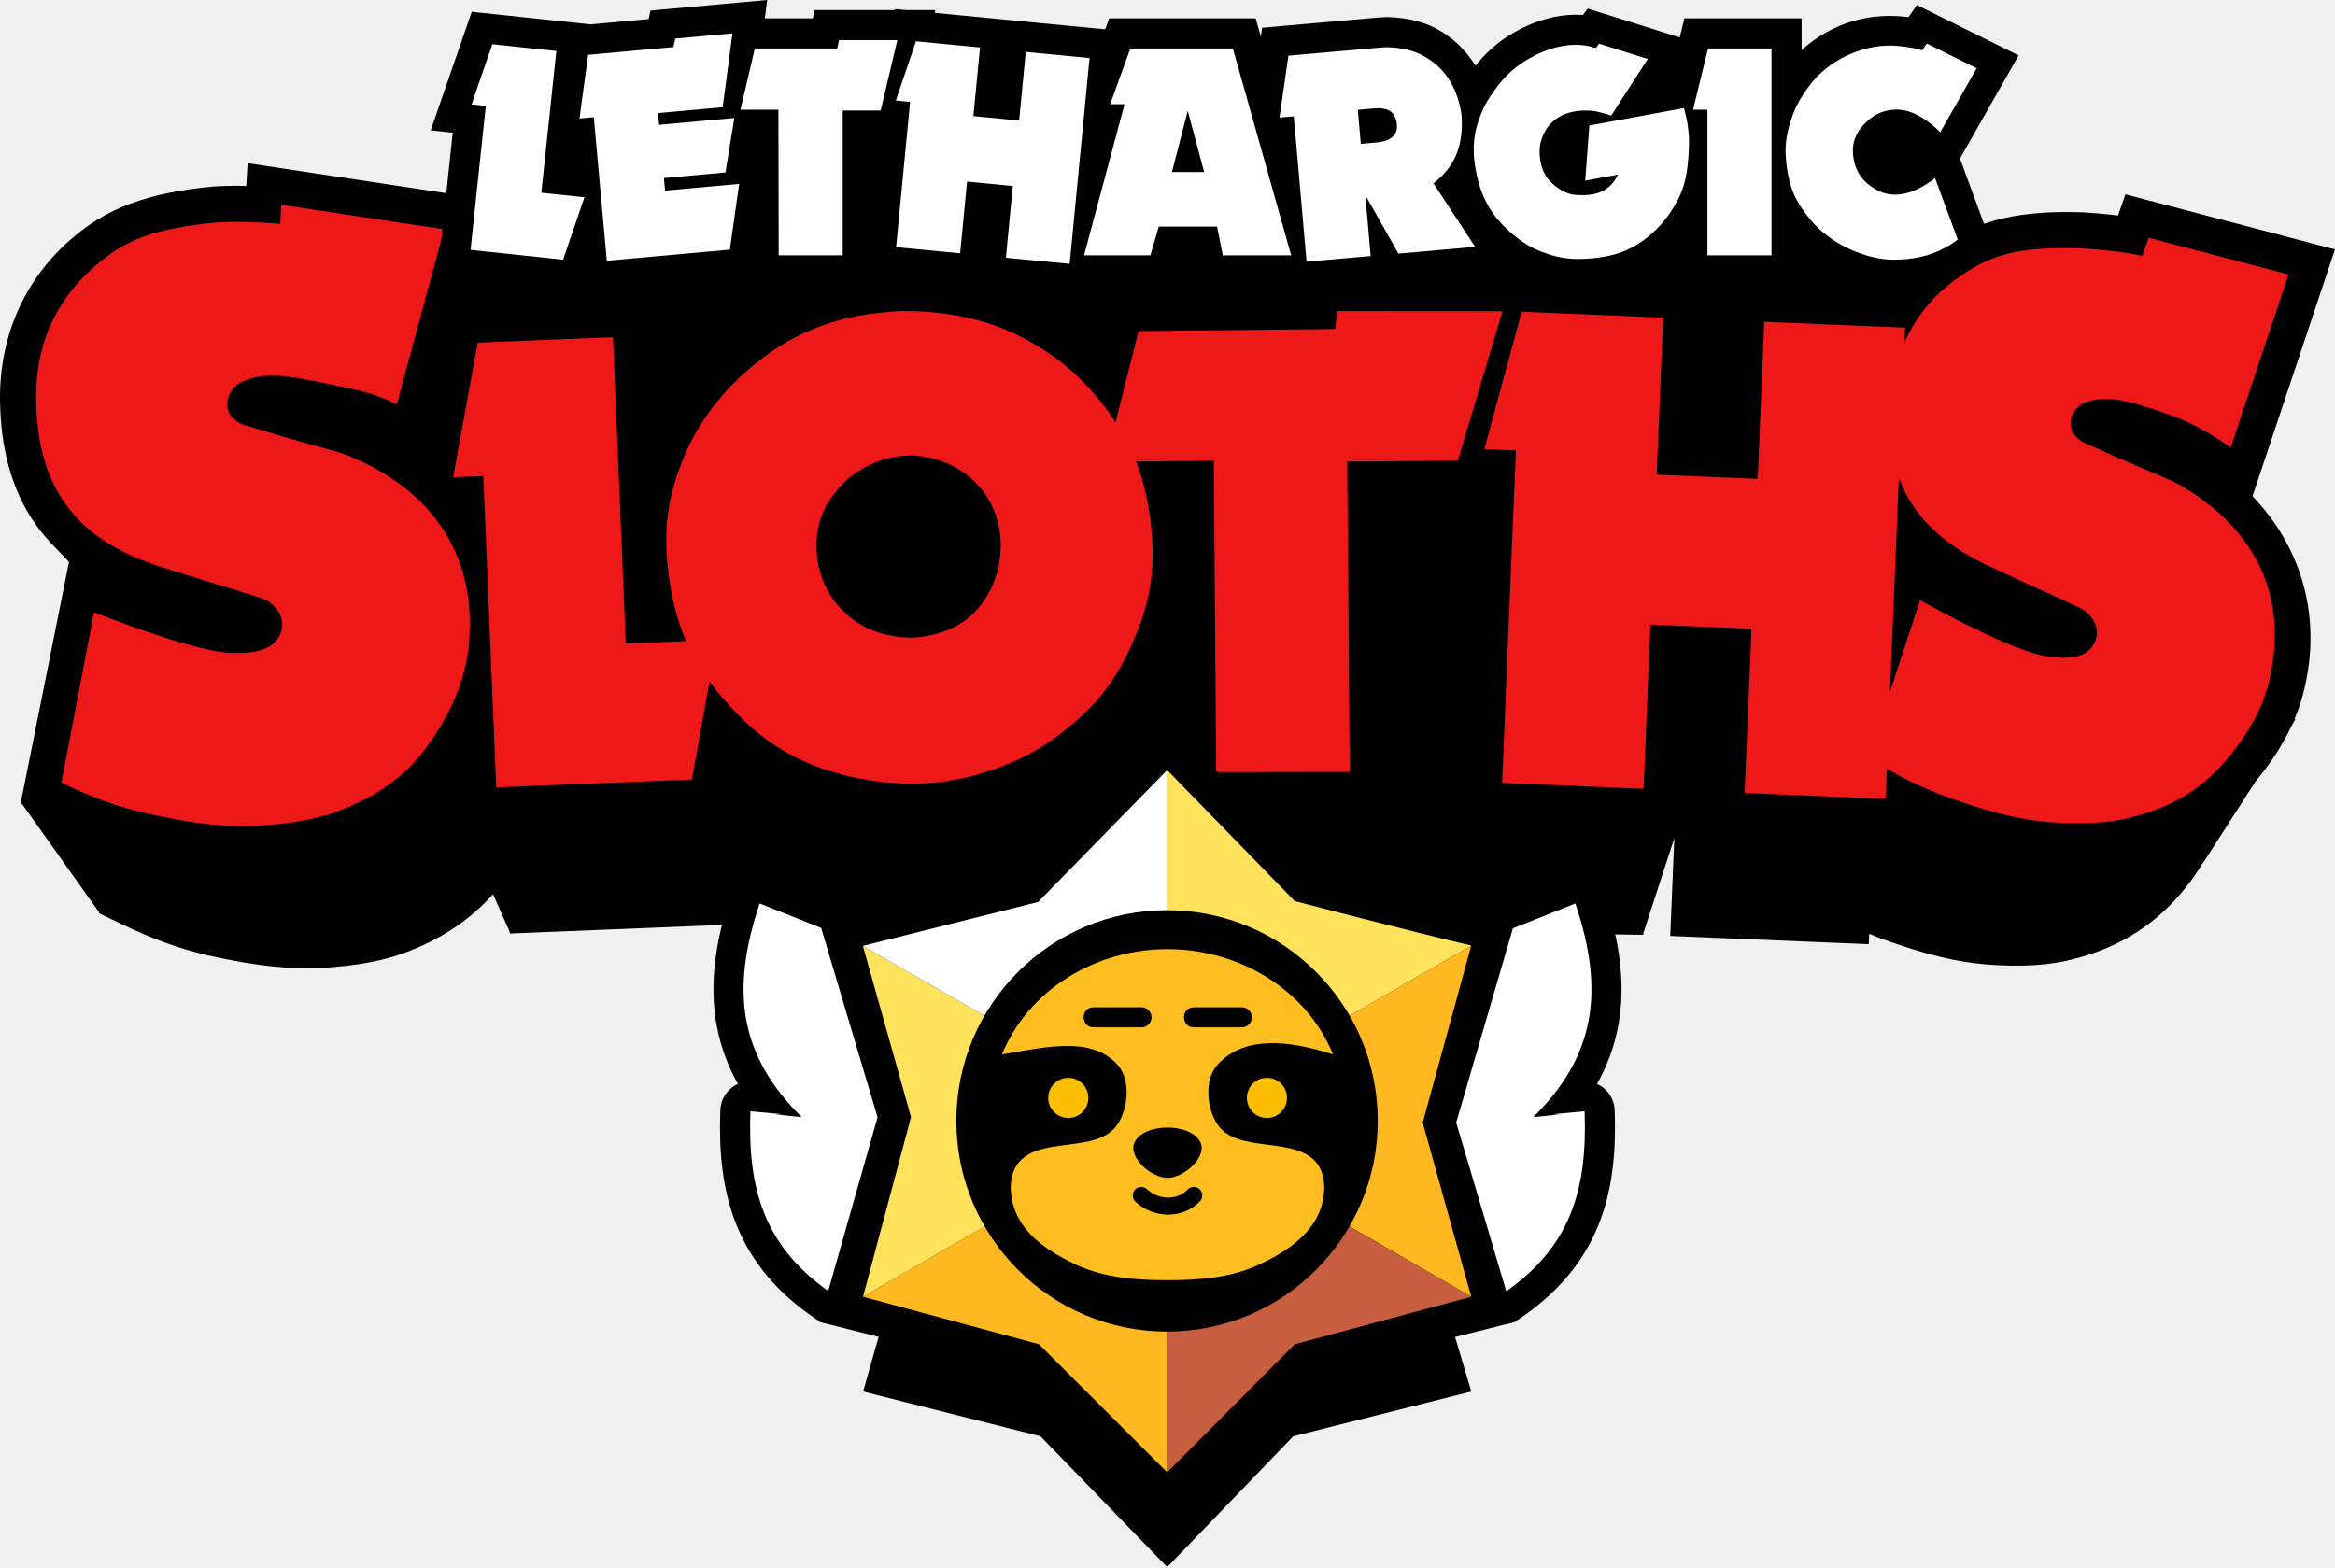
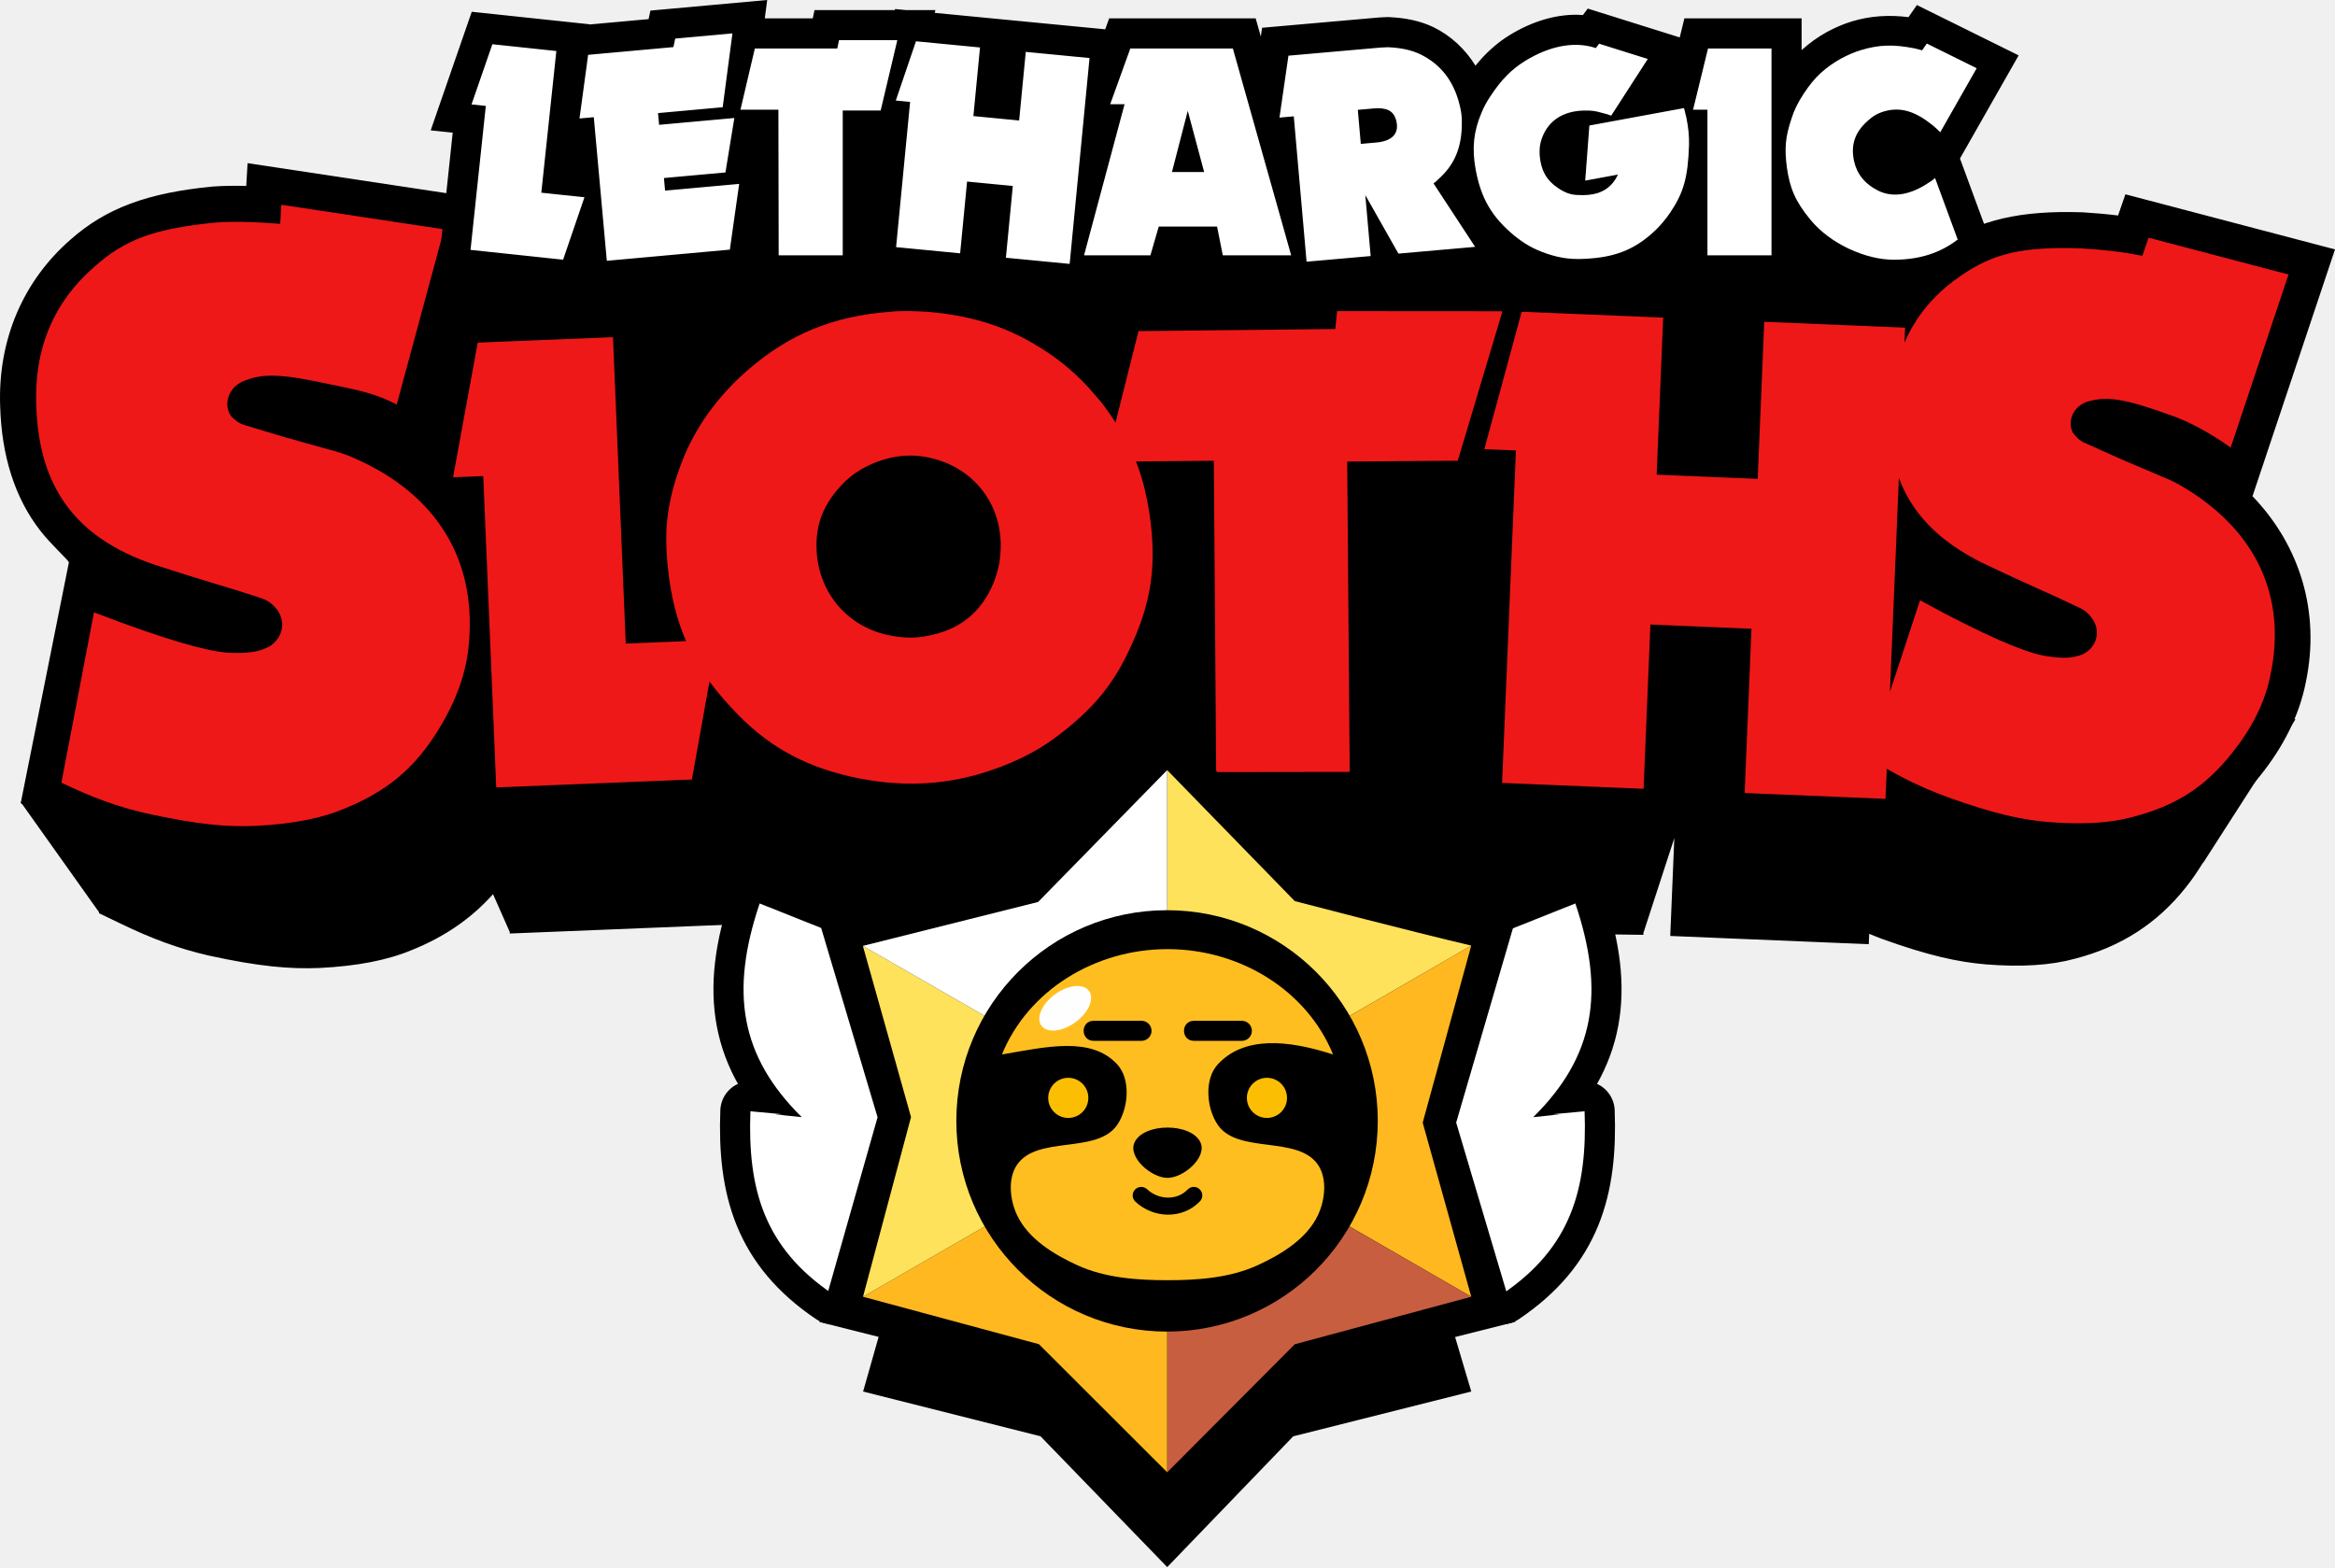
<svg xmlns="http://www.w3.org/2000/svg" version="1.0" width="969.608" height="650.824" viewBox="0 0 1163.529 780.989" preserveAspectRatio="xMidYMid" id="LethargicSloths" xml:space="preserve">
  <g id="text">
    <g id="Sloths-text" transform="translate(-1027.764,-1144.586)">
      <path id="sloths-shadow" fill="#000000" d="m 1278.53,1179.454 -45.188,130.718 -50.943,-7.689 -0.617,10.565 c -5.09,-0.115 -10.206,-0.087 -15.346,0.275 l -0.217,0.015 -0.221,0.022 c -29.924,2.9 -49.319,9.97 -65.837,24.656 -21.779,18.948 -33.866,46.364 -32.625,77.672 0.685,22.205 6.513,41.939 18.659,57.51 5.336,6.841 13.038,13.537 13.229,14.71 l -13.847,69.186 -47.391,-12.656 38.955,54.798 -0.088,0.447 11.641,5.588 c 14.39,6.909 27.673,11.989 42.838,15.466 l 0.073,0.019 0.072,0.016 c 25.485,5.606 40.953,6.8 55.091,6.218 h 0.063 0.067 c 18.938,-0.93 34.089,-3.903 46.298,-9.035 16.142,-6.527 29.365,-15.606 40.244,-27.751 l 8.317,18.807 0.034,0.801 121.041,-4.893 0.142,-0.795 c 443.664,6.346 0,0 443.664,6.346 l 0.04,-0.957 15.397,-47.256 -2.027,48.77 98.916,4.113 0.217,-5.191 c 2.071,0.844 4.126,1.716 6.233,2.496 l 0.069,0.025 0.069,0.026 c 23.371,8.423 37.896,11.469 51.34,12.659 l 0.064,0.01 0.067,0.01 c 18.002,1.451 32.702,0.51 44.946,-2.873 22.609,-5.914 40.561,-17.328 55.041,-35.534 v -0.01 c 3.157,-3.952 5.959,-8.111 8.568,-12.366 l 0.069,0.124 45.977,-71.515 -33.56,0.592 c -3.647,-17.272 -12.018,-33.201 -24.76,-46.458 l 38.304,-114.608 -97.314,-25.584 -3.41,9.838 c -5.604,-0.68 -11.051,-1.161 -16.166,-1.463 l -0.221,-0.013 -0.22,-0.01 c -9.746,-0.319 -18.362,0.034 -26.262,1.036 l -22.028,-144.757 z m -39.336,244.884 0.325,0.148 c -0.04,-0.019 -0.076,-0.027 -0.116,-0.045 -0.071,-0.032 -0.14,-0.069 -0.209,-0.103 z m 851.378,14.634 0.341,0.214 c -0.033,-0.021 -0.065,-0.033 -0.098,-0.054 -0.084,-0.051 -0.159,-0.109 -0.243,-0.16 z" />
      <path id="sloths-stroke" fill="#000000" d="m 1151.131,1225.9 -0.664,11.338 c -5.462,-0.123 -10.951,-0.094 -16.467,0.295 l -0.234,0.016 -0.236,0.024 c -32.115,3.112 -52.929,10.699 -70.656,26.461 -23.373,20.335 -36.347,49.757 -35.016,83.357 0.735,23.831 6.99,45.01 20.025,61.721 5.727,7.342 13.994,14.527 14.199,15.786 l -24.009,119.958 12.492,5.998 c 15.444,7.415 29.7,12.866 45.975,16.598 l 0.078,0.02 0.078,0.016 c 27.35,6.017 43.949,7.298 59.123,6.674 h 0.07 0.072 c 20.325,-0.998 36.585,-4.189 49.688,-9.697 21.303,-8.613 37.936,-21.28 50.881,-39.244 l 1.272,30.506 129.902,-5.252 2.551,-14.226 2.461,-13.725 c 16.528,13.717 36.223,23.032 59.789,27.688 l 0.18,0.035 0.182,0.031 c 5.425,0.958 11.627,2.025 18.275,2.43 17.942,1.41 34.053,-0.786 48.248,-4.689 l 0.107,-0.031 0.107,-0.031 c 18.121,-5.227 32.793,-12.43 44.504,-21.119 21.172,-15.708 34.726,-32.452 44.498,-54.756 2.709,-6.057 4.887,-12.03 6.605,-17.988 l 0.699,93.316 102.555,-0.146 -0.146,-18.119 -1.098,-136.666 46.953,-0.369 -6.65,159.898 106.473,4.426 0.748,-17.984 2.656,-63.879 14.391,0.598 -3.404,81.865 106.158,4.414 0.232,-5.572 c 2.222,0.906 4.429,1.842 6.689,2.68 l 0.074,0.027 0.074,0.027 c 25.082,9.04 40.669,12.308 55.098,13.586 l 0.07,0.01 0.072,0.01 c 19.32,1.557 35.096,0.547 48.236,-3.084 24.264,-6.348 43.529,-18.595 59.07,-38.135 v -0.01 c 11.042,-13.823 19.289,-29.413 22.617,-46.537 7.264,-34.73 -2.866,-67.892 -26.592,-92.574 l 41.107,-122.998 -104.438,-27.457 -3.66,10.559 c -6.015,-0.73 -11.86,-1.246 -17.35,-1.57 l -0.236,-0.014 -0.236,-0.01 c -30.671,-1.005 -51.513,3.669 -70.201,16.461 -9.32,6.234 -17.371,13.914 -23.938,22.781 l -81.594,-3.393 -3.254,78.275 -14.391,-0.598 3.254,-78.277 -74.898,-3.113 0.242,-0.809 -20.025,-0.014 -8.158,-0.34 -0.09,0.334 -94.451,-0.068 -0.963,9.107 -95.894,1.025 -6.35,25.242 c -6.306,-5.699 -13.004,-10.763 -20.074,-15.055 -19.901,-12.288 -41.222,-18.202 -63.812,-19.939 l -0.19,-0.014 -0.191,-0.01 c -5.706,-0.317 -12.837,-0.745 -20.688,0.064 -31.904,2.497 -58.1,13.601 -80.59,32.922 -15.915,13.642 -28.095,29.962 -35.826,47.35 l -2.85,-68.408 -93.236,3.77 14.48,-53.578 z m 33.633,41.482 41.643,6.281 -13.152,48.668 c -6.123,-1.637 -11.659,-2.63 -16.238,-3.6 -13.607,-2.992 -23.093,-4.657 -31.758,-4.912 -8.681,-0.255 -16.784,1.506 -23.172,4.107 l -0.229,0.094 -0.227,0.1 c -16.897,7.427 -24.429,29.096 -13.254,44.467 l 0.547,0.75 0.619,0.689 c 3.657,4.073 7.656,7.712 15.398,9.762 l -0.617,-0.176 c 20.557,6.235 20.97,6.356 41.893,12.16 l 0.102,0.027 0.102,0.027 c 4.528,1.199 7.745,2.197 10.686,3.58 l 0.195,0.092 0.197,0.088 c 34.958,15.432 48.999,38.436 46.022,73.449 l -0.014,0.154 -0.01,0.154 c -0.751,11.079 -4.886,22.872 -12.264,34.922 l -0.012,0.02 -0.012,0.019 c -10.522,17.282 -19.864,25.054 -39.191,32.836 l -0.135,0.055 -0.133,0.057 c -7.609,3.207 -20.112,6.077 -37.492,6.936 -12.346,0.503 -24.312,-0.254 -49.744,-5.844 -9.108,-2.092 -17.196,-4.78 -25.799,-8.346 l 9.574,-50.029 c 27.877,10.001 43.416,14.201 56.363,13.979 10.148,0.152 19.19,-1.908 25.646,-5.213 l 0.746,-0.383 0.709,-0.451 c 13.876,-8.823 18.843,-29.689 8.953,-43.66 l -0.152,-0.213 -0.158,-0.211 c -3.113,-4.136 -7.408,-8.311 -13.588,-10.949 v 0 c -0.811,-0.346 -1.623,-0.693 -1.623,-0.693 l -0.783,-0.334 -15.531,-4.959 -0.193,-0.057 c 0,0 -17.566,-5.178 -34.598,-10.723 l -0.127,-0.041 -0.127,-0.039 c -18.354,-5.676 -29.986,-13.35 -37.557,-23.055 -7.57,-9.705 -11.88,-22.309 -12.434,-40.793 v -0.09 -0.092 c -0.976,-24.408 6.62,-40.872 22.729,-54.855 l 0.088,-0.076 0.088,-0.078 c 12.752,-11.365 21.228,-14.738 49.986,-17.545 8.685,-0.597 18.601,-0.176 29.326,0.629 l 18.248,1.371 z m 925.193,17.318 35.014,9.207 -15.607,46.701 c -4.474,-2.269 -8.964,-4.314 -13.465,-5.9 -12.459,-4.488 -21.223,-7.237 -29.447,-8.555 -8.247,-1.322 -16.284,-0.639 -22.695,1.055 l -0.24,0.062 -0.238,0.07 c -17.331,5.095 -27.288,25.311 -18.318,41.621 l 0.443,0.807 0.523,0.758 c 3.036,4.39 6.417,8.39 13.703,11.369 l -0.586,-0.254 c 18.621,8.398 19.012,8.571 38.027,16.607 l 0.098,0.039 0.098,0.041 c 4.109,1.681 6.967,2.994 9.508,4.617 l 0.182,0.115 0.184,0.111 c 30.88,18.7 41.21,41.718 34.385,74.037 l -0.033,0.15 -0.029,0.152 c -1.967,10.176 -7.154,20.64 -15.426,30.994 l -0.014,0.019 -0.014,0.018 c -11.815,14.865 -21.218,20.858 -40.164,25.785 l -0.143,0.035 -0.141,0.039 c -7.368,2.044 -19.365,3.225 -35.74,1.912 -11.607,-1.033 -22.67,-3.186 -45.91,-11.557 -6.098,-2.261 -11.844,-4.724 -17.525,-7.553 l 1.023,-24.629 7.559,-22.994 c 24.803,12.698 38.87,18.555 51.281,19.955 9.614,1.394 18.624,0.543 25.203,-1.822 l 0.795,-0.287 0.764,-0.357 c 14.565,-6.838 21.895,-26.591 14.031,-41.324 l -0.123,-0.23 -0.131,-0.227 c -2.494,-4.362 -6.12,-8.929 -11.785,-12.266 -0.727,-0.428 -1.453,-0.856 -1.453,-0.856 l -0.729,-0.43 -14.082,-6.598 -0.184,-0.082 c 0,0 -15.922,-7.029 -31.291,-14.338 l -0.121,-0.059 -0.121,-0.055 c -16.507,-7.553 -26.413,-16.113 -32.311,-26.031 -1.008,-1.695 -1.779,-3.567 -2.588,-5.41 l 2.49,-59.858 c 4.582,-9.15 11.361,-16.411 20.633,-22.598 l 0.1,-0.066 0.098,-0.066 c 13.177,-9.045 21.178,-11.107 48.527,-10.227 9.155,0.548 18.633,1.487 27.652,3.357 l 15.484,3.211 z m -629.672,32.9 c 2.483,0.031 5.154,0.154 7.863,0.303 18.298,1.422 32.858,5.586 47.574,14.684 l 0.068,0.041 0.066,0.041 c 8.85,5.364 16.714,11.929 23.59,20.127 l 0.275,0.328 0.289,0.315 c 1.479,1.602 2.814,3.288 4.186,5.164 l -8.627,34.295 25.152,-0.227 c 0.918,3.941 1.708,8.25 2.398,13.293 2.535,20.37 0.966,32.775 -7.4,51.459 l -0.031,0.07 -0.031,0.07 c -7.875,17.999 -15.117,27.082 -33.002,40.352 -7.81,5.795 -18.326,11.181 -32.924,15.404 -10.935,2.997 -22.464,4.562 -35.916,3.486 l -0.188,-0.016 -0.189,-0.012 c -3.948,-0.232 -8.977,-1.029 -14.15,-1.94 -22.568,-4.488 -36.886,-12.391 -50.645,-26.42 l -0.016,-0.014 -0.014,-0.016 c -3.061,-3.106 -5.71,-6.05 -8.18,-8.941 l 6.25,-34.861 -24.642,0.996 c -1.282,-4.805 -2.286,-9.938 -3.078,-15.668 -1.131,-8.492 -1.375,-15.208 -1.119,-20.955 0.51,-8.656 2.849,-18.553 6.609,-27.953 l 0.045,-0.111 0.043,-0.111 c 5.121,-13.315 14.723,-27.109 28.008,-38.496 l 0.01,-0.01 0.01,-0.01 c 17.763,-15.265 34.319,-22.413 60.234,-24.385 l 0.26,-0.019 0.258,-0.027 c 2.03,-0.214 4.402,-0.275 6.965,-0.242 z m 229.98,0.035 42.01,0.031 -11.543,38.613 -59.801,0.473 1.242,154.549 -30.531,0.043 -1.166,-155.303 -45.336,0.408 c -0.688,-1.328 -1.55,-2.621 -2.289,-3.936 l 6.307,-25.068 100.184,-1.072 z m 89.357,0.873 38.168,1.588 -3.254,78.275 86.328,3.59 3.254,-78.275 30.809,1.279 c -1.337,5.439 -2.404,11.017 -2.896,16.852 -1.426,15.332 -0.252,29.826 3.824,43.039 l -4.209,101.232 -12.307,37.434 -23.488,-0.977 3.404,-81.863 -86.328,-3.59 -3.404,81.863 -34.535,-1.435 6.889,-165.686 -11.184,-0.465 z m -213.158,10.512 0.565,0.643 c -0.113,-0.135 -0.24,-0.252 -0.353,-0.387 -0.079,-0.086 -0.131,-0.169 -0.211,-0.256 z m -270.49,2.301 6.361,152.705 36.848,-1.49 c 1.018,1.796 2.045,3.594 3.162,5.361 l -4.977,27.764 -65.096,2.631 -6.463,-155.168 -10.527,0.426 5.637,-30.811 z m 163.787,22.328 c -10.793,0.301 -21.348,3.462 -30.848,8.672 l -0.139,0.076 -0.137,0.078 c -5.932,3.39 -11.129,7.63 -15.412,12.34 0,0 -0.01,0 -0.01,0.01 -12.485,13.704 -17.877,31.524 -16.262,48.484 l 0.01,0.096 0.01,0.096 c 3.005,28.337 24.866,51.498 53.461,55.877 7.257,1.254 14.634,1.293 21.824,-0.037 20.967,-3.665 38.929,-17.497 47.164,-37.262 l 0.049,-0.119 0.049,-0.119 c 2.495,-6.237 4.241,-13.038 4.705,-20.281 2.451,-32.674 -20.761,-62.145 -53.625,-67.223 0,-3e-4 0,3e-4 -0.01,0 -3.619,-0.565 -7.24,-0.784 -10.836,-0.684 z m -267.725,3.004 0.395,0.18 c -0.043,-0.02 -0.082,-0.029 -0.125,-0.049 -0.092,-0.041 -0.177,-0.09 -0.27,-0.131 z m 138.994,10.984 c -0.013,0.033 -0.024,0.067 -0.037,0.1 -0.016,0.041 -0.035,0.082 -0.051,0.123 z m 774.756,4.742 0.365,0.229 c -0.035,-0.023 -0.068,-0.034 -0.103,-0.057 -0.09,-0.055 -0.171,-0.117 -0.262,-0.172 z m -645.115,17.238 c 1.494,-0.037 2.953,0.061 4.375,0.283 h 0.022 0.019 c 16.22,2.495 24.474,13.257 23.244,29.033 l -0.012,0.137 -0.01,0.139 c -0.173,2.771 -0.93,5.979 -2.178,9.131 -4.336,10.347 -8.406,13.516 -20.119,15.543 l -0.123,0.022 -0.123,0.023 c -2.773,0.52 -5.979,0.555 -9.314,-0.033 l -0.234,-0.043 -0.236,-0.035 c -13.492,-2.014 -21.768,-10.901 -23.193,-24.041 -0.885,-9.412 0.034,-13.034 7.047,-20.725 l 0.01,-0.01 0.01,-0.01 c 1.985,-2.183 3.718,-3.605 6.519,-5.221 5.097,-2.769 9.859,-4.088 14.297,-4.199 z m -201.258,76.16 -0.024,0.309 c 0.01,-0.072 0,-0.141 0.01,-0.213 0,-0.032 0.012,-0.063 0.014,-0.096 z" />
      <path id="sloths-fill" fill="#ef1818" d="m 2048.301,1554.255 c 17.89,1.442 31.804,0.344 42.073,-2.505 21.658,-5.632 36.025,-14.767 49.726,-32.006 9.668,-12.101 16.393,-25.144 19.035,-38.813 8.171,-38.687 -6.83,-71.448 -42.672,-93.153 -3.975,-2.539 -7.993,-4.313 -12.385,-6.109 -19.015,-8.037 -19.015,-8.037 -37.636,-16.434 -2.196,-0.898 -4.327,-2.944 -5.712,-4.946 -3.056,-5.557 0.01,-13.44 7.623,-15.678 9.501,-2.51 17.316,-1.665 41.533,7.064 9.178,3.231 19.345,8.824 29.427,15.949 l 28.822,-86.237 -69.726,-18.332 -3.13,9.032 c -10.361,-2.149 -20.788,-3.149 -30.49,-3.723 -29.148,-0.955 -43.565,2.417 -59.533,13.377 -20.618,13.758 -32.999,34.147 -35.298,61.661 -3.758,40.101 11.983,66.377 49.576,83.576 15.678,7.455 31.752,14.55 31.752,14.55 l 13.131,6.153 c 0,0 0.725,0.427 1.45,0.854 2.174,1.28 3.932,3.305 5.295,5.689 3.386,6.345 0.738,13.485 -5.8,16.554 -4.586,1.649 -8.733,2.172 -16.899,0.921 -7.814,-0.846 -22.855,-6.344 -51.951,-21.505 -3.997,-2.156 -7.993,-4.313 -11.99,-6.469 l -25.756,78.354 c 13.002,8.449 25.387,14.558 38.956,19.584 24.218,8.728 37.543,11.436 50.581,12.591 z m -201.541,-16.564 3.404,-81.864 50.359,2.094 -3.404,81.864 70.189,2.918 9.764,-234.829 -70.189,-2.918 -3.255,78.276 -50.359,-2.094 3.255,-78.276 -70.503,-2.932 -18.612,68.49 15.737,0.654 -6.889,165.685 z m -146.44,-8.413 -1.243,-154.666 55.093,-0.435 22.268,-74.49 -82.368,-0.059 -0.943,8.922 -98.039,1.049 -16.375,65.093 53.901,-0.485 1.163,155.168 z m -304.526,-28.252 c 16.074,16.389 34.669,26.475 60.199,31.518 5.358,0.946 11.031,1.891 16.389,2.206 15.759,1.261 29.627,-0.63 42.234,-4.097 16.389,-4.728 28.996,-11.031 38.767,-18.28 19.541,-14.498 29.942,-27.42 38.767,-47.592 9.455,-21.117 11.662,-38.452 8.825,-61.144 -2.837,-20.802 -7.879,-34.039 -17.965,-49.483 -3.152,-4.728 -5.988,-8.825 -9.771,-12.922 -8.195,-9.771 -17.65,-17.65 -28.051,-23.953 -17.335,-10.716 -35.3,-15.759 -55.786,-17.335 -5.673,-0.315 -11.977,-0.63 -17.965,0 -28.996,2.206 -50.428,11.346 -70.6,28.681 -15.444,13.237 -26.79,29.311 -33.093,45.701 -4.412,11.031 -7.249,22.693 -7.879,33.724 -0.315,6.934 0,14.813 1.261,24.268 3.782,27.42 13.237,46.961 34.669,68.709 z m 50.743,-114.094 c 3.152,-3.467 6.619,-6.303 11.031,-8.825 9.771,-5.358 20.171,-7.564 30.257,-5.988 24.584,3.782 40.343,23.953 38.452,48.222 -0.315,5.043 -1.576,10.086 -3.467,14.813 -6.303,15.129 -17.335,23.638 -33.724,26.475 -5.043,0.946 -10.401,0.946 -15.759,0 -21.117,-3.152 -36.245,-19.226 -38.452,-40.027 -1.261,-13.237 1.891,-23.953 11.662,-34.669 z m -74.001,146.132 12.475,-69.584 -45.439,1.837 -6.36,-152.706 -67.407,2.726 -12.276,67.109 15.046,-0.608 6.463,155.168 z m -217.458,23.112 c 18.89,-0.927 33.296,-3.965 43.663,-8.335 21.914,-8.824 35.751,-20.313 47.842,-40.172 8.539,-13.947 13.88,-28.477 14.872,-43.106 3.529,-41.497 -16.401,-73.657 -56.686,-91.441 -4.485,-2.11 -8.916,-3.416 -13.74,-4.693 -20.922,-5.804 -20.922,-5.804 -41.479,-12.039 -2.412,-0.639 -4.905,-2.485 -6.612,-4.386 -3.916,-5.386 -1.733,-14.032 5.938,-17.403 9.608,-3.913 17.888,-4.092 44.34,1.727 10.014,2.125 20.773,3.797 32.236,9.864 l 23.598,-87.314 -81.101,-12.236 -0.555,9.479 c -11.112,-0.834 -21.908,-1.352 -32.126,-0.632 -30.599,2.966 -45.235,8.446 -60.51,22.059 -19.774,17.165 -30.076,40.133 -28.914,69.168 1.268,42.372 21.131,67.662 62.664,80.506 17.358,5.651 35.083,10.872 35.083,10.872 l 14.526,4.638 c 0,0 0.813,0.347 1.626,0.694 2.439,1.041 4.539,2.915 6.274,5.219 4.363,6.163 2.519,13.976 -3.919,18.07 -4.581,2.345 -8.85,3.455 -17.549,3.259 -8.28,0.179 -24.717,-3.515 -57.103,-15.386 -4.458,-1.708 -8.386,-3.15 -12.844,-4.858 l -16.244,84.899 c 14.689,7.053 27.368,11.878 42.206,15.28 26.451,5.819 40.734,6.834 54.516,6.267 z" />
    </g>
    <g id="Lethargic-text" transform="translate(-938.2354,-1144.586)">
      <path id="lethargic-stroke" fill="#000000" d="m 1526.5,1153.752 h -35.568 l -1.963,5.441 -46.02,-4.441 -7.064,-0.682 -31.877,-3.078 0.33,-1.391 h -14.734 l -5.32,-0.514 -0.174,0.514 h -40.01 l -0.859,4.15 h -23.916 l 1.209,-9.166 -58.195,5.277 -0.908,4.252 -29.477,2.674 0.012,-0.113 -58.66,-6.227 -20.453,59.092 10.965,1.164 -7.613,71.744 70.75,7.508 0.08,0.891 84.24,-7.641 0.01,3.611 h 61.892 v -5.117 l 49.926,4.82 7.062,0.682 54.572,5.268 0.545,-5.652 h 37.475 l 4.152,-14.315 h 5.494 l 2.863,14.315 h 40.02 l 0.391,4.441 51.103,-4.498 10.723,-0.943 56.701,-4.99 c 3.063,1.641 6.27,3.1 9.717,4.277 0,0 0.01,8e-4 0.01,0 0,0 0.01,0 0.01,0 9.005,3.083 18.17,4.061 28.186,3.223 16.249,-1.283 30.352,-7.588 41.631,-18.398 l 0.09,-0.086 0.088,-0.086 c 0.043,-0.043 0.078,-0.09 0.121,-0.133 v 17.188 h 61.922 v -15 -0.959 c 5.011,4.397 10.723,8.21 17.135,11.25 l 0.066,0.031 0.068,0.031 c 9.402,4.344 19.137,6.898 28.984,6.855 h 0.01 0.01 c 15.377,-0.083 29.412,-4.571 40.625,-13.148 l 8.783,-6.719 -16.771,-45.576 29.232,-51.391 -50.701,-25.094 -4.182,6.035 c -9.999,-1.243 -19.216,-0.592 -28.164,2.113 -4.525,1.366 -8.502,3.2 -12.041,5.047 l -0.135,0.07 -0.133,0.072 c -4.648,2.547 -8.903,5.615 -12.783,9.121 v -15.807 h -58.414 l -2.318,9.494 -45.84,-14.385 -2.398,3.219 c -11.925,-0.882 -24.762,2.694 -36.959,10.273 l -0.043,0.027 -0.043,0.027 c -6.042,3.811 -11.489,8.702 -16.504,14.922 -5.168,-8.381 -12.44,-15.083 -21.049,-19.246 l -0.055,-0.025 -0.055,-0.025 c -6.556,-3.106 -13.897,-4.564 -21.906,-4.9 l -0.973,-0.041 -0.971,0.086 c 0.102,-0.01 -1.193,-0.037 -3.574,0.172 v 0 l -57.746,5.082 -0.637,4.4 -2.561,-9.08 h -30.627 z m -121.463,27.479 5.168,0.5 -3.301,34.195 52.658,5.084 3.301,-34.197 1.914,0.185 -7.021,72.729 -1.912,-0.184 3.451,-35.764 -52.658,-5.084 -3.453,35.764 -2.055,-0.199 6.986,-72.383 -3.193,-0.309 z m 319.559,0.74 c 1.517,0.103 2.838,0.383 3.955,0.768 l 8.467,2.914 c -3.089,-0.603 -5.994,-0.95 -8.006,-0.965 -17.212,-0.259 -33.32,11.168 -37.527,26.811 l -0.016,0.061 -0.016,0.06 c -1.147,4.414 -1.126,8.435 -0.953,11.428 l 0.012,0.201 0.016,0.199 c 0.891,10.511 6.827,21.323 15.619,27.232 4.92,3.364 11.119,5.749 17.139,6.037 10.787,0.641 21.9,-2.57 28.773,-9.844 2.857,-3.012 4.59,-5.987 5.941,-8.809 l 6.445,-13.463 c -0.645,7.945 -2.061,11.151 -6.422,17.604 -1.565,2.268 -3.151,4.189 -5.141,6.168 -7.447,7.115 -11.905,9.175 -23.135,10.059 h -0.043 -0.043 c -7.439,0.628 -10.134,0.306 -16.02,-1.711 h -0.01 -0.01 c -4.876,-1.664 -7.276,-3.062 -11.399,-6.387 -9.019,-7.539 -11.712,-12.003 -13.918,-23.971 -1.535,-8.329 -1.025,-12.683 1.98,-19.756 l 0.029,-0.068 0.029,-0.068 c 0.734,-1.776 1.811,-3.827 2.939,-5.465 l 0.084,-0.123 0.084,-0.127 c 4.768,-7.228 7.574,-9.855 12.457,-12.941 7.834,-4.859 14.137,-6.151 18.682,-5.844 z m -439.266,0.1 -0.277,2.1 -35.211,3.193 2.936,32.361 0.305,3.361 2.975,32.789 32.996,-2.994 -0.318,2.246 -34.535,3.133 -6.49,-71.566 -3.314,0.301 0.166,-1.226 z m 593.492,0.102 c 2.818,-0.089 5.938,0.333 10.578,1.256 0.167,0.047 1.274,0.406 3.359,0.871 l 8.83,1.971 -1.453,2.557 c -7.796,-3.748 -15.976,-5.388 -23.459,-4.025 l -0.062,0.012 -0.061,0.012 c -5.442,1.038 -11.162,3.431 -15.848,7.279 -10.183,8.266 -16.101,23.003 -13.234,36.059 l 0.01,0.023 v 0.024 c 2.336,10.475 10.144,20.058 20.475,25.074 l 0.117,0.057 0.117,0.055 c 7.972,3.701 17.167,3.776 26.078,1.053 l 0.986,2.682 c -3.68,1.233 -7.867,1.869 -13.164,1.898 -4.524,0.019 -9.942,-1.179 -16.213,-4.068 -6.196,-2.951 -10.751,-6.559 -13.955,-10.441 -6.447,-7.811 -7.22,-9.978 -8.435,-18.604 -1.059,-8.244 -0.918,-9.691 1.678,-17.467 l 0.055,-0.162 0.049,-0.164 c 0.783,-2.536 2.021,-5.233 4.334,-8.652 l 0.092,-0.137 0.09,-0.139 c 3.898,-6.045 7.06,-8.948 13.219,-12.346 2.471,-1.284 4.775,-2.291 6.732,-2.881 v 0 0 c 3.638,-1.1 6.218,-1.703 9.078,-1.793 z m -54.068,0.488 c -0.031,0.045 -0.049,0.091 -0.08,0.137 -0.032,0.049 -0.07,0.09 -0.102,0.139 z m -630.9,0.139 5.113,0.543 -7.494,70.606 17.717,1.881 -0.686,2.004 -19.303,-2.049 7.615,-71.744 -3.272,-0.348 z m 435.576,0.342 c 5,0.241 7.89,1.006 9.977,1.988 6.35,3.086 9.54,6.658 11.666,15.625 l 0.019,0.084 0.022,0.086 c 0.417,1.672 0.576,3.042 0.557,4.221 v 0.201 0.203 c 0.099,9.776 -1.498,12.599 -6.748,17.209 l -0.861,0.758 -0.082,0.1 -12.441,7.65 15.469,23.602 -3.629,0.318 -14.262,-25.193 c 5.499,-1.004 11.107,-3.281 15.389,-8.545 5.268,-6.476 5.549,-15.562 3.617,-21.863 l -0.043,-0.141 -0.045,-0.139 c -1.561,-4.759 -5.763,-10.552 -11.277,-13.254 -5.171,-2.534 -10.028,-2.679 -14.604,-2.346 l 5.344,-0.471 c -0.054,0 1.223,-0.07 1.936,-0.094 z m -303.172,0.611 h 39.166 l -0.217,0.92 h -22.033 v 72.147 h -1.951 l -0.143,-72.576 h -14.938 z m 191.299,0 h 1.195 l -15.895,61.555 h 0.701 l -3.34,11.512 h -2.248 z m 283.561,0 h 4.856 v 73.066 h -1.922 v -72.576 h -3.053 z m -132.535,0.236 c -0.026,0.038 -0.044,0.077 -0.07,0.115 -0.032,0.048 -0.066,0.087 -0.098,0.135 z m 70.812,1.678 4.461,1.607 -0.463,-0.135 c 0,0 -1.478,-0.407 -2.91,-0.773 -0.482,-0.139 -0.916,-0.168 -1.395,-0.287 z m -140.812,0.113 1.024,11.629 0.283,3.231 2.809,31.912 2.289,26.014 -2.057,0.182 -6.375,-72.441 -3.195,0.281 0.051,-0.351 z m -55.182,5.725 18.414,65.314 h -1.957 l -2.303,-11.512 h 0.242 l -5.051,-18.879 z m 136.82,2.16 0.041,0.168 c -0.01,-0.03 -0.018,-0.058 -0.025,-0.088 -0.01,-0.025 -0.01,-0.054 -0.016,-0.08 z m -17.539,1.211 c -0.01,0.017 -0.01,0.035 -0.017,0.053 -0.011,0.027 -0.028,0.055 -0.039,0.082 z m 154.027,4.072 c -0.024,0.073 -0.036,0.144 -0.061,0.217 -0.011,0.036 -0.032,0.073 -0.043,0.109 z m -53.582,4.164 c 0,0 0.369,1.64 0.807,3.266 l -0.576,-2.223 z m -81.461,2.133 v 0.404 c 10e-4,-0.058 -0.01,-0.11 -0.01,-0.168 -5e-4,-0.08 0.01,-0.157 0.01,-0.236 z m -61.791,0.186 2.16,1.81 -1.92,2.291 c -0.185,-0.292 -0.55,-0.754 -0.59,-0.877 l -0.088,-0.277 c 0.054,0.175 0.01,-1.262 0.438,-2.947 z m 263.84,8.629 c 1.54,-0.08 3.174,0.661 7.965,4.488 1.109,0.951 1.882,1.649 2.258,2.039 l -1.781,1.764 -0.025,0.014 -0.697,0.482 c -6.913,4.785 -8.827,4.143 -10.469,3.389 -3.533,-1.733 -3.726,-2.425 -4.201,-4.555 -0.925,-4.168 -1.548,-2.741 2.853,-6.295 l 0.062,-0.051 0.062,-0.053 c 0.608,-0.502 0.878,-0.686 2.414,-0.981 0.576,-0.107 1.071,-0.217 1.558,-0.242 z m -510.541,0.613 h 1.637 l -1.637,16.963 z" />
      <path id="lethargic-fill" fill="#ffffff" d="m 1865.404,1169.606 c -3.257,0.983 -6.414,2.406 -9.441,3.986 -8.043,4.407 -13.718,9.617 -18.784,17.473 -3.015,4.457 -4.991,8.582 -6.242,12.633 -3.024,9.058 -3.555,14.615 -2.317,24.224 1.454,10.349 4.132,16.933 11.735,26.144 4.768,5.777 11.199,10.706 19.177,14.489 7.85,3.627 15.436,5.503 22.629,5.472 12.805,-0.069 22.904,-3.417 31.593,-10.064 l -11.299,-30.704 c -0.794,0.787 -1.575,1.431 -2.485,1.919 -9.856,6.822 -18.441,7.87 -25.463,4.61 -7.008,-3.403 -10.976,-8.528 -12.385,-14.846 -1.903,-8.666 0.746,-15.316 8.071,-21.23 2.654,-2.191 5.654,-3.486 9.169,-4.156 6.732,-1.226 13.32,0.555 21.868,7.413 1.33,1.134 2.659,2.268 3.833,3.53 l 18.152,-31.913 -24.851,-12.3 -2.336,3.372 c -1.126,-0.252 -2.381,-0.659 -3.508,-0.911 -11.006,-2.203 -18.084,-1.874 -27.117,0.857 z m -44.431,102.213 v -103.067 h -31.636 l -7.444,30.491 h 7.157 v 72.576 z m -140.039,-79.322 c -1.837,2.667 -3.341,5.565 -4.449,8.243 -3.959,9.318 -4.874,17.783 -2.927,28.342 2.673,14.5 8.149,23.68 19.157,32.859 5.131,4.149 9.696,6.801 16.065,8.975 7.458,2.556 13.4,3.207 22.143,2.469 13.774,-1.083 23.047,-5.267 32.448,-14.278 2.708,-2.683 4.968,-5.428 7.034,-8.429 6.864,-10.145 8.945,-17.806 9.47,-33.914 0.092,-4.239 -0.264,-8.54 -1.417,-14.004 -0.348,-1.1 -0.582,-2.367 -0.582,-2.367 l -0.504,-1.945 -47.16,8.693 -2.072,27.456 16.33,-3.01 c -0.841,1.756 -1.963,3.564 -3.304,4.976 -3.652,3.876 -8.846,5.706 -17.093,5.189 -3.227,-0.133 -6.187,-1.189 -9.522,-3.485 -5.643,-3.764 -8.459,-8.776 -9.078,-16.085 -0.133,-2.304 -0.101,-4.494 0.496,-6.787 2.678,-9.955 10.601,-15.928 22.868,-15.714 2.33,0.01 4.098,0.118 7.48,1.096 1.371,0.33 2.908,0.774 2.908,0.774 l 1.871,0.674 18.228,-28.25 -24.256,-7.611 -1.634,2.193 c -9.636,-3.318 -22.154,-1.739 -35.476,6.539 -6.52,4.113 -11.45,8.952 -17.025,17.403 z m -59.692,79.694 -2.673,-30.373 16.505,29.156 38.216,-3.363 -20.748,-31.657 c 0.818,-0.503 1.623,-1.149 2.273,-1.925 8.004,-7.027 11.981,-15.712 11.851,-28.634 0.046,-2.734 -0.334,-5.431 -1,-8.103 -2.97,-12.528 -9.738,-20.842 -19.794,-25.705 -4.349,-2.06 -9.478,-3.19 -16.113,-3.468 -1.141,0.1 -2.437,0.071 -3.578,0.171 -22.958,2.02 -45.916,4.041 -45.916,4.041 l -4.47,30.858 7.13,-0.627 6.375,72.439 z m -6.412,-72.867 c 0,0 3.85,-0.339 7.7,-0.678 6.702,-0.59 9.872,1.143 11.247,5.333 2.016,6.577 -1.198,10.883 -9.754,11.636 -3.85,0.339 -7.7,0.678 -7.7,0.678 z m -70.134,58.18 2.863,14.315 h 34.069 l -29.059,-103.067 h -51.104 l -10.021,27.771 h 7.157 l -20.184,75.296 h 33.067 l 4.151,-14.315 z m -6.442,-27.198 h -16.032 l 7.873,-30.491 z m -121.582,40.525 3.453,-35.764 22.798,2.201 -3.453,35.764 31.775,3.067 9.904,-102.59 -31.775,-3.067 -3.301,34.197 -22.798,-2.201 3.301,-34.197 -31.917,-3.081 -10.04,29.52 7.124,0.688 -6.987,72.383 z m -58.499,0.988 v -72.147 h 18.896 l 8.303,-35.072 h -29.059 l -0.859,4.151 h -41.084 l -7.157,30.491 h 18.896 l 0.143,72.576 z m -56.256,-2.825 4.646,-32.762 -36.924,3.349 -0.569,-6.273 30.651,-2.78 4.438,-27.137 -37.494,3.401 -0.53,-5.845 32.219,-2.922 4.854,-36.806 -28.512,2.586 -0.908,4.251 -42.484,3.854 -4.309,31.726 7.128,-0.647 6.492,71.567 z m -83.095,5.017 10.644,-31.116 -21.495,-2.281 7.494,-70.605 -31.886,-3.384 -10.381,29.992 7.117,0.755 -7.614,71.744 z" />
    </g>
  </g>
  <g id="icon" style="display:inline">
    <g id="Wings" transform="translate(-933.1831,-1138.011)">
      <path id="right-wing" fill="#ffffff" stroke="#000000" stroke-width="30" stroke-linejoin="round" paint-order="stroke fill" d="m 1697.195,1694.757 c 32.144,-3.232 -10.65,0.298 25.59,-2.933 1.448,38.749 -6.808,68.001 -41.042,91.111 l -25.603,-85.625 c 0,0 18.815,-63.01 28.223,-95.576 12.378,-4.888 21.439,-8.588 33.816,-13.477 14.829,43.979 9.819,76.076 -20.983,106.5 z" />
      <path id="left-wing" fill="#ffffff" stroke="#000000" stroke-width="30" stroke-linejoin="round" paint-order="stroke fill" d="m 1332.701,1694.757 c -32.144,-3.232 10.65,0.298 -25.59,-2.933 -1.448,38.749 6.808,68.001 41.042,91.111 l 25.603,-85.625 c 0,0 -18.815,-63.01 -28.223,-95.576 -12.378,-4.888 -21.439,-8.588 -33.816,-13.477 -14.829,43.979 -9.819,76.076 20.983,106.5 z" />
    </g>
    <g id="Star" transform="translate(-933.1831,-1138.011)">
      <path id="star-shadow" fill="#000000" transform="translate(2.5e-5,47.23723)" d="m 1514.793,1521.79 -63.543,67.084 -87.996,20.405 h 0.01 l 25.45,85.422 -25.434,89.511 -0.05,0.037 88.44,22.304 63.122,65.18 v 0.029 l 62.805,-65.186 88.724,-22.33 -25.761,-86.749 25.761,-88.22 -88.724,-20.836 -62.805,-66.65 v 0 z" />
      <path id="star-stroke" fill="#000000" transform="translate(2.5e-5,-2.5e-5)" d="m 1442.162,1573.02 -100.996,23.418 29.312,98.381 -28.982,102.004 101.059,25.484 72.274,74.631 71.888,-74.609 101.568,-25.564 -29.49,-99.305 29.49,-100.994 -101.572,-23.855 -71.91,-76.312 z" />
      <path id="star-northeast" fill="#ffe25b" d="m 1514.783,1521.793 v 74.234 c 29.579,17.08 57.661,33.289 87.241,50.368 22.772,-13.149 41.541,-23.984 64.314,-37.131 -30.657,-7.203 -87.969,-22.179 -87.969,-22.179 z" />
      <path id="star-east" fill="#ffb820" d="m 1602.024,1646.396 v 100.737 l 64.288,37.116 -24.197,-86.753 24.184,-88.24 z" />
      <path id="star-southeast" fill="#c85e40" d="m 1602.019,1747.176 c 0,0 -57.919,33.403 -87.235,50.343 -0.013,26.277 0,74.246 0,74.246 l 63.588,-63.834 87.941,-23.68 z" />
      <path id="star-southwest" fill="#ffb820" d="m 1363.224,1784.255 87.659,23.651 63.901,63.829 10e-5,-74.233 -87.241,-50.368 z" />
      <path id="star-west" fill="#ffe25b" d="m 1387.143,1694.713 -23.919,89.542 64.319,-37.122 v -100.737 l -64.394,-36.992 z" />
      <path id="star-northwest" fill="#ffffff" d="m 1450.471,1587.518 -87.322,21.886 64.394,36.992 87.24,-50.368 4e-4,-74.234 z" />
      <circle id="star-cameo" fill="#000000" cx="1514.726" cy="1696.617" r="105" />
    </g>
    <g id="Sloth" transform="matrix(4.395487,0,0,4.395487,119.0795,252.3008)">
      <path id="sloth-face" fill="#ffbe20" transform="matrix(0.2275061,0,0,0.2275061,-239.3962,-316.3044)" d="m 1514.948,1611.017 c -36.226,0 -69.518,20.613 -82.5,52.5 22.177,-3.803 44.498,-9.181 57.499,5 6.758,7.371 5.606,21.719 0,30 -10.064,14.864 -39.936,5.137 -49.999,20.001 -4.672,6.901 -3.535,17.453 0,24.999 5.521,11.788 18.168,19.575 30,25 13.823,6.339 29.793,7.5 45,7.5 15.207,0 31.177,-1.161 45,-7.5 11.832,-5.426 24.479,-13.212 30,-25 3.535,-7.546 4.672,-18.098 0,-24.999 -10.064,-14.864 -39.936,-5.137 -49.999,-20.001 -5.606,-8.281 -6.758,-22.629 0,-30 13.001,-14.181 34.654,-12.416 57.499,-5 -12.982,-31.887 -46.274,-52.5 -82.5,-52.5 z m 0,88.925 c 7.16,0 14.321,2.525 16.5,7.575 3.177,7.361 -8.483,17.5 -16.5,17.5 -8.017,0 -19.677,-10.139 -16.5,-17.5 2.179,-5.05 9.34,-7.575 16.5,-7.575 z" />
+       <path id="shiny" fill="#fefefe" d="m 95.862,54.551 c 1.079,0.483 0.972,1.935 -0.239,3.243 -1.211,1.308 -3.068,1.976 -4.147,1.493 -1.079,-0.483 -0.972,-1.935 0.239,-3.243 1.211,-1.308 3.068,-1.976 4.146,-1.493 z" />
      <path id="mouth" fill="none" stroke="#000000" stroke-width="8.5" stroke-linecap="round" transform="matrix(0.2275061,0,0,0.2275061,-27.09132,-57.39997)" d="m 568.673,595.76 c 7.375,6.917 19.213,7.279 26.182,0">
        <animate attributeName="d" attributeType="XML" to="m 546.714,591.254 c 17.456,19.802 51.594,21.788 70.1,0.201" dur="3s" fill="freeze" />
      </path>
      <g id="eye-orbs" fill="#fbbe03" transform="matrix(0.2275061,0,0,0.2275061,-108.2953,-236.2916)">
        <path id="left-orb" d="m 879.25,1333.454 a 10,10 0 1 1 20,0 10,10 0 1 1 -20,0 z" />
        <path id="right-orb" d="m 978.25,1333.454 a 10,10 0 1 1 20,0 10,10 0 1 1 -20,0 z" />
        <animate attributeName="fill" attributeType="XML" to="#c85e40" dur="3s" fill="freeze" />
      </g>
      <g id="eye-lids" fill="#000000" transform="matrix(0.2275061,0,0,0.2275061,-108.2953,-236.2916)">
        <path id="left-lid" d="m 879.25,1323.254 a 10,10 0 1 1 20,0 z">
          <animate attributeName="d" to="m 879.25,1323.254 a 10,10 0 1 1 20,12.5 z" dur="3s" fill="freeze" />
        </path>
        <path id="right-lid" d="m 998.25,1323.254 a 10,10 0 1 0 -20,0 z">
          <animate attributeName="d" to="m 998.25,1323.254 a 10,10 0 1 0 -20,12.5 z" dur="3s" fill="freeze" />
        </path>
      </g>
-       <g id="eye-brows" fill="#000000" transform="matrix(0.2275061,0,0,0.2275061,-239.3962,-316.3044)">
+       <g id="eye-brows" fill="#000000" transform="matrix(0.2275061,0,0,0.2275061,-239.3962,-314.773)">
        <path id="left-brow" d="m 1502,1640 c 2.75,0 5,2.25 5,5 0,2.75 -2.25,5 -5,5 h -23.833 c -6.667,0 -6.667,-10 0,-10 z">
          <animateTransform attributeName="transform" attributeType="XML" type="rotate" from="0,1482,1657" to="45,1482,1657" dur="3s" fill="freeze" />
        </path>
        <path id="right-brow" d="m 1552,1640 c 2.75,0 5,2.25 5,5 0,2.75 -2.25,5 -5,5 h -23.833 c -6.667,0 -6.667,-10 0,-10 z">
          <animateTransform attributeName="transform" attributeType="XML" type="rotate" from="0,1548,1657" to="-45,1548,1657" dur="3s" fill="freeze" />
        </path>
      </g>
    </g>
  </g>
</svg>
